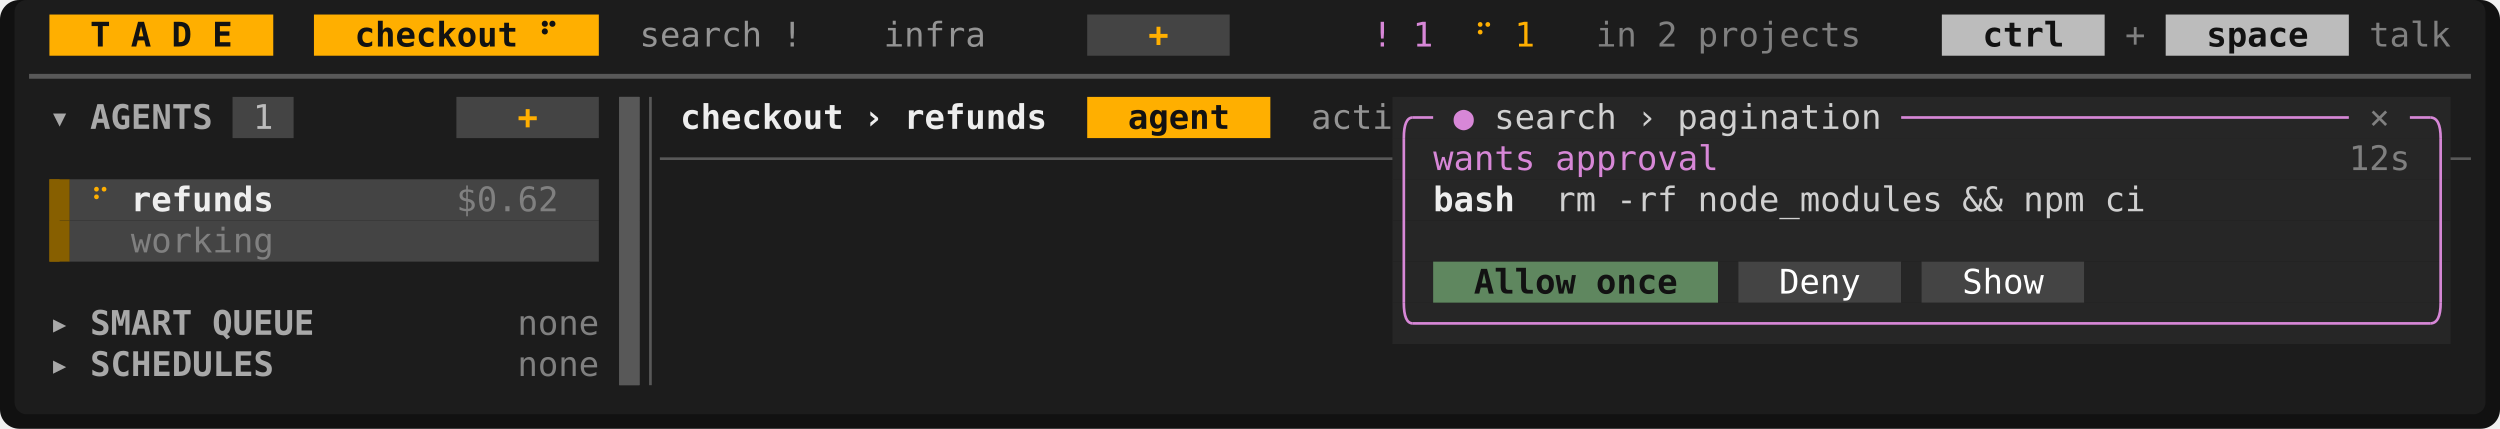
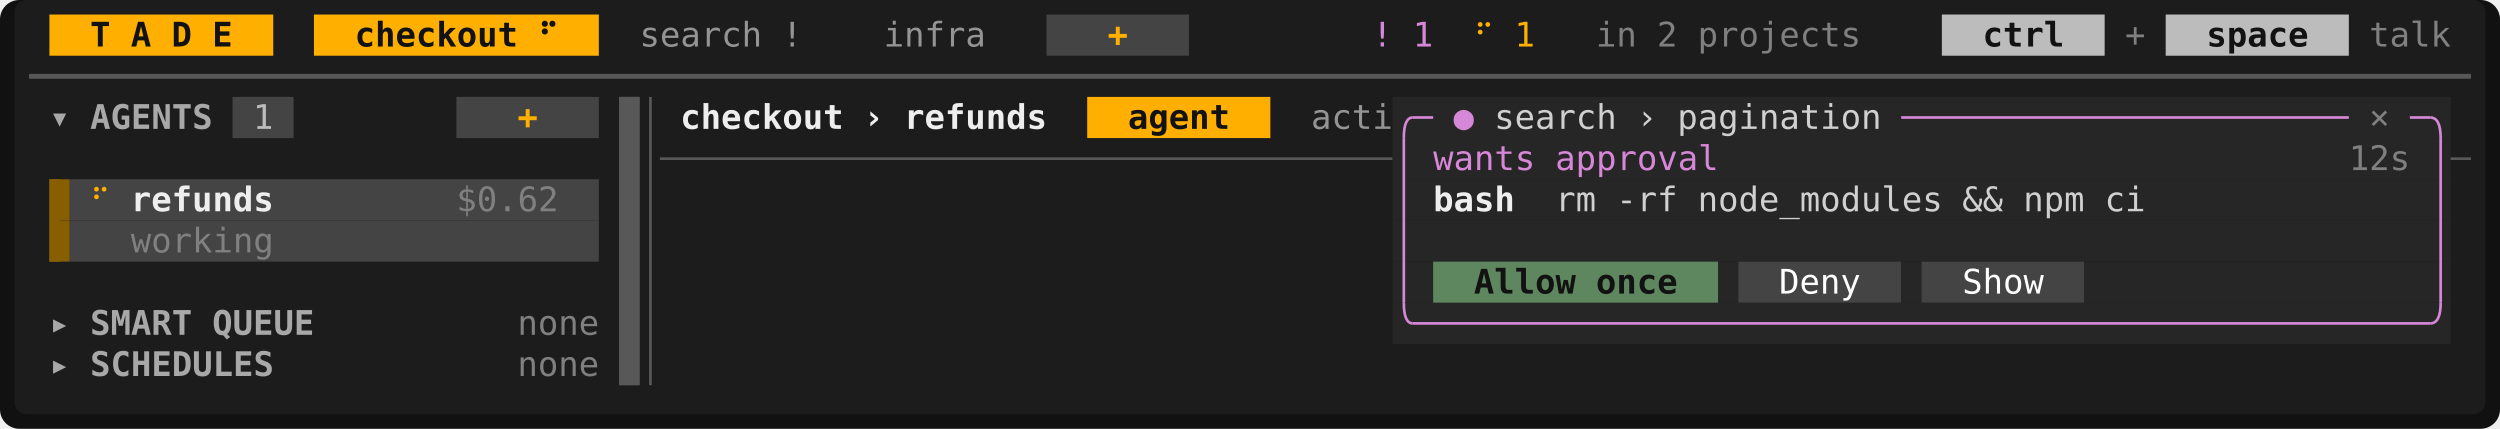
<svg xmlns="http://www.w3.org/2000/svg" viewBox="0 0 1032 177" width="1032" height="177" font-family="ui-monospace,SFMono-Regular,Menlo,Consolas,'DejaVu Sans Mono','Liberation Mono',monospace" font-size="14" role="img" aria-label="Tade">
  <rect width="1032" height="177" rx="8" fill="#111111" />
  <rect x="6" y="0" width="1020" height="171" rx="5" fill="#1c1c1c" />
  <rect x="20.4" y="6" width="92.4" height="17" fill="#ffaf00" />
  <rect x="129.6" y="6" width="117.6" height="17" fill="#ffaf00" />
-   <rect x="448.8" y="6" width="58.8" height="17" fill="#444444" />
+   <rect x="432" y="6" width="58.8" height="17" fill="#444444" />
  <rect x="801.6" y="6" width="67.2" height="17" fill="#bcbcbc" />
  <rect x="894" y="6" width="75.6" height="17" fill="#bcbcbc" />
  <rect x="96" y="40" width="25.2" height="17" fill="#444444" />
  <rect x="188.4" y="40" width="58.8" height="17" fill="#444444" />
  <rect x="255.6" y="40" width="8.4" height="17" fill="#585858" />
  <rect x="448.8" y="40" width="75.6" height="17" fill="#ffaf00" />
  <rect x="574.8" y="40" width="436.8" height="17" fill="#262626" />
  <rect x="255.6" y="57" width="8.4" height="17" fill="#585858" />
  <rect x="574.8" y="57" width="436.8" height="17" fill="#262626" />
  <rect x="20.4" y="74" width="8.4" height="17" fill="#875f00" />
  <rect x="28.8" y="74" width="218.4" height="17" fill="#444444" />
  <rect x="255.6" y="74" width="8.4" height="17" fill="#585858" />
  <rect x="574.8" y="74" width="436.8" height="17" fill="#262626" />
  <rect x="20.4" y="91" width="8.4" height="17" fill="#875f00" />
  <rect x="28.8" y="91" width="218.4" height="17" fill="#444444" />
  <rect x="255.6" y="91" width="8.4" height="17" fill="#585858" />
  <rect x="574.8" y="91" width="436.8" height="17" fill="#262626" />
  <rect x="255.6" y="108" width="8.4" height="17" fill="#585858" />
  <rect x="574.8" y="108" width="16.8" height="17" fill="#262626" />
  <rect x="591.6" y="108" width="117.6" height="17" fill="#5f875f" />
  <rect x="709.2" y="108" width="8.4" height="17" fill="#262626" />
  <rect x="717.6" y="108" width="67.2" height="17" fill="#444444" />
  <rect x="784.8" y="108" width="8.4" height="17" fill="#262626" />
  <rect x="793.2" y="108" width="67.2" height="17" fill="#444444" />
  <rect x="860.4" y="108" width="151.2" height="17" fill="#262626" />
  <rect x="255.6" y="125" width="8.4" height="17" fill="#585858" />
  <rect x="574.8" y="125" width="436.8" height="17" fill="#262626" />
  <rect x="255.6" y="142" width="8.4" height="17" fill="#585858" />
  <rect x="255.6" y="40" width="8.4" height="119" fill="#585858" />
  <rect x="20.4" y="74" width="4.2" height="34" fill="#875f00" />
  <line x1="12" y1="31.5" x2="1020" y2="31.5" stroke="#585858" stroke-width="2" />
  <line x1="268.5" y1="40" x2="268.5" y2="159" stroke="#585858" stroke-width="1.1" />
  <path d="M579.5 57Q579.5 48.5 583.2 48.5" fill="none" stroke="#d787d7" stroke-width="1.1" />
  <line x1="583.2" y1="48.5" x2="591.6" y2="48.5" stroke="#d787d7" stroke-width="1.1" />
  <line x1="784.8" y1="48.5" x2="969.6" y2="48.5" stroke="#d787d7" stroke-width="1.1" />
  <line x1="994.8" y1="48.5" x2="1003.2" y2="48.5" stroke="#d787d7" stroke-width="1.1" />
  <path d="M1007.5 57Q1007.5 48.5 1003.2 48.5" fill="none" stroke="#d787d7" stroke-width="1.1" />
  <line x1="272.4" y1="65.5" x2="574.8" y2="65.5" stroke="#585858" stroke-width="1.1" />
  <line x1="579.5" y1="57" x2="579.5" y2="125" stroke="#d787d7" stroke-width="1.1" />
  <line x1="1007.5" y1="57" x2="1007.5" y2="125" stroke="#d787d7" stroke-width="1.1" />
  <line x1="1011.6" y1="65.5" x2="1020" y2="65.5" stroke="#585858" stroke-width="1.1" />
  <path d="M579.5 125Q579.5 133.5 583.2 133.5" fill="none" stroke="#d787d7" stroke-width="1.1" />
  <line x1="583.2" y1="133.5" x2="1003.2" y2="133.5" stroke="#d787d7" stroke-width="1.1" />
  <path d="M1007.5 125Q1007.5 133.5 1003.2 133.5" fill="none" stroke="#d787d7" stroke-width="1.1" />
  <text x="37.2" y="19.2" textLength="8.4" lengthAdjust="spacingAndGlyphs" fill="#121212" font-weight="700">T</text>
  <text x="54" y="19.2" textLength="8.4" lengthAdjust="spacingAndGlyphs" fill="#121212" font-weight="700">A</text>
  <text x="70.8" y="19.2" textLength="8.4" lengthAdjust="spacingAndGlyphs" fill="#121212" font-weight="700">D</text>
  <text x="87.6" y="19.2" textLength="8.4" lengthAdjust="spacingAndGlyphs" fill="#121212" font-weight="700">E</text>
  <text x="146.4" y="19.2" textLength="67.2" lengthAdjust="spacingAndGlyphs" fill="#121212" font-weight="700">checkout</text>
  <text x="222" y="19.2" textLength="8.4" lengthAdjust="spacingAndGlyphs" fill="#121212" font-weight="700">⠋</text>
  <text x="264" y="19.2" textLength="50.4" lengthAdjust="spacingAndGlyphs" fill="#949494">search</text>
  <text x="322.8" y="19.2" textLength="8.4" lengthAdjust="spacingAndGlyphs" fill="#949494">!</text>
  <text x="364.8" y="19.2" textLength="42" lengthAdjust="spacingAndGlyphs" fill="#949494">infra</text>
-   <text x="474" y="19.2" textLength="8.4" lengthAdjust="spacingAndGlyphs" fill="#ffaf00" font-weight="700">+</text>
+   <text x="457.2" y="19.2" textLength="8.4" lengthAdjust="spacingAndGlyphs" fill="#ffaf00" font-weight="700">+</text>
  <text x="566.4" y="19.2" textLength="8.4" lengthAdjust="spacingAndGlyphs" fill="#d787d7">!</text>
  <text x="583.2" y="19.2" textLength="8.4" lengthAdjust="spacingAndGlyphs" fill="#d787d7">1</text>
  <text x="608.4" y="19.2" textLength="8.4" lengthAdjust="spacingAndGlyphs" fill="#ffaf00">⠋</text>
  <text x="625.2" y="19.2" textLength="8.4" lengthAdjust="spacingAndGlyphs" fill="#ffaf00">1</text>
  <text x="658.8" y="19.2" textLength="16.8" lengthAdjust="spacingAndGlyphs" fill="#808080">in</text>
  <text x="684" y="19.2" textLength="8.4" lengthAdjust="spacingAndGlyphs" fill="#808080">2</text>
  <text x="700.8" y="19.2" textLength="67.2" lengthAdjust="spacingAndGlyphs" fill="#808080">projects</text>
  <text x="818.4" y="19.2" textLength="33.6" lengthAdjust="spacingAndGlyphs" fill="#121212" font-weight="700">ctrl</text>
  <text x="877.2" y="19.2" textLength="8.4" lengthAdjust="spacingAndGlyphs" fill="#808080">+</text>
  <text x="910.8" y="19.2" textLength="42" lengthAdjust="spacingAndGlyphs" fill="#121212" font-weight="700">space</text>
  <text x="978" y="19.2" textLength="33.6" lengthAdjust="spacingAndGlyphs" fill="#808080">talk</text>
  <text x="20.4" y="53.2" textLength="8.4" lengthAdjust="spacingAndGlyphs" fill="#a8a8a8" font-weight="700">▾</text>
  <text x="37.2" y="53.2" textLength="50.4" lengthAdjust="spacingAndGlyphs" fill="#a8a8a8" font-weight="700">AGENTS</text>
  <text x="104.4" y="53.2" textLength="8.4" lengthAdjust="spacingAndGlyphs" fill="#bcbcbc">1</text>
  <text x="213.6" y="53.2" textLength="8.4" lengthAdjust="spacingAndGlyphs" fill="#ffaf00" font-weight="700">+</text>
  <text x="280.8" y="53.2" textLength="67.2" lengthAdjust="spacingAndGlyphs" fill="#eeeeee" font-weight="700">checkout</text>
  <text x="356.4" y="53.2" textLength="8.4" lengthAdjust="spacingAndGlyphs" fill="#eeeeee" font-weight="700">›</text>
  <text x="373.2" y="53.2" textLength="58.8" lengthAdjust="spacingAndGlyphs" fill="#eeeeee" font-weight="700">refunds</text>
  <text x="465.6" y="53.2" textLength="42" lengthAdjust="spacingAndGlyphs" fill="#121212" font-weight="700">agent</text>
  <text x="541.2" y="53.2" textLength="33.6" lengthAdjust="spacingAndGlyphs" fill="#949494">acti</text>
  <text x="600" y="53.2" textLength="8.4" lengthAdjust="spacingAndGlyphs" fill="#d787d7" font-weight="700">●</text>
  <text x="616.8" y="53.2" textLength="50.4" lengthAdjust="spacingAndGlyphs" fill="#d0d0d0">search</text>
  <text x="675.6" y="53.2" textLength="8.4" lengthAdjust="spacingAndGlyphs" fill="#d0d0d0">›</text>
  <text x="692.4" y="53.2" textLength="84" lengthAdjust="spacingAndGlyphs" fill="#d0d0d0">pagination</text>
  <text x="978" y="53.2" textLength="8.4" lengthAdjust="spacingAndGlyphs" fill="#808080">×</text>
  <text x="591.6" y="70.2" textLength="42" lengthAdjust="spacingAndGlyphs" fill="#d787d7">wants</text>
  <text x="642" y="70.2" textLength="67.2" lengthAdjust="spacingAndGlyphs" fill="#d787d7">approval</text>
  <text x="969.6" y="70.2" textLength="25.2" lengthAdjust="spacingAndGlyphs" fill="#808080">12s</text>
  <text x="37.2" y="87.2" textLength="8.4" lengthAdjust="spacingAndGlyphs" fill="#ffaf00">⠋</text>
  <text x="54" y="87.2" textLength="58.8" lengthAdjust="spacingAndGlyphs" fill="#eeeeee" font-weight="700">refunds</text>
  <text x="188.4" y="87.2" textLength="42" lengthAdjust="spacingAndGlyphs" fill="#808080">$0.62</text>
  <text x="591.6" y="87.2" textLength="33.6" lengthAdjust="spacingAndGlyphs" fill="#eeeeee" font-weight="700">bash</text>
  <text x="642" y="87.2" textLength="16.8" lengthAdjust="spacingAndGlyphs" fill="#d0d0d0">rm</text>
  <text x="667.2" y="87.2" textLength="25.2" lengthAdjust="spacingAndGlyphs" fill="#d0d0d0">-rf</text>
  <text x="700.8" y="87.2" textLength="100.8" lengthAdjust="spacingAndGlyphs" fill="#d0d0d0">node_modules</text>
  <text x="810" y="87.2" textLength="16.8" lengthAdjust="spacingAndGlyphs" fill="#d0d0d0">&amp;&amp;</text>
  <text x="835.2" y="87.2" textLength="25.2" lengthAdjust="spacingAndGlyphs" fill="#d0d0d0">npm</text>
  <text x="868.8" y="87.2" textLength="16.8" lengthAdjust="spacingAndGlyphs" fill="#d0d0d0">ci</text>
  <text x="54" y="104.2" textLength="58.8" lengthAdjust="spacingAndGlyphs" fill="#808080">working</text>
  <text x="608.4" y="121.2" textLength="42" lengthAdjust="spacingAndGlyphs" fill="#121212" font-weight="700">Allow</text>
  <text x="658.8" y="121.2" textLength="33.6" lengthAdjust="spacingAndGlyphs" fill="#121212" font-weight="700">once</text>
  <text x="734.4" y="121.2" textLength="33.6" lengthAdjust="spacingAndGlyphs" fill="#ffffff">Deny</text>
  <text x="810" y="121.2" textLength="33.6" lengthAdjust="spacingAndGlyphs" fill="#ffffff">Show</text>
  <text x="20.4" y="138.2" textLength="8.4" lengthAdjust="spacingAndGlyphs" fill="#a8a8a8" font-weight="700">▸</text>
  <text x="37.2" y="138.2" textLength="42" lengthAdjust="spacingAndGlyphs" fill="#a8a8a8" font-weight="700">SMART</text>
  <text x="87.6" y="138.2" textLength="42" lengthAdjust="spacingAndGlyphs" fill="#a8a8a8" font-weight="700">QUEUE</text>
  <text x="213.6" y="138.2" textLength="33.6" lengthAdjust="spacingAndGlyphs" fill="#808080">none</text>
  <text x="20.4" y="155.2" textLength="8.4" lengthAdjust="spacingAndGlyphs" fill="#a8a8a8" font-weight="700">▸</text>
  <text x="37.2" y="155.2" textLength="75.6" lengthAdjust="spacingAndGlyphs" fill="#a8a8a8" font-weight="700">SCHEDULES</text>
  <text x="213.6" y="155.2" textLength="33.6" lengthAdjust="spacingAndGlyphs" fill="#808080">none</text>
</svg>
